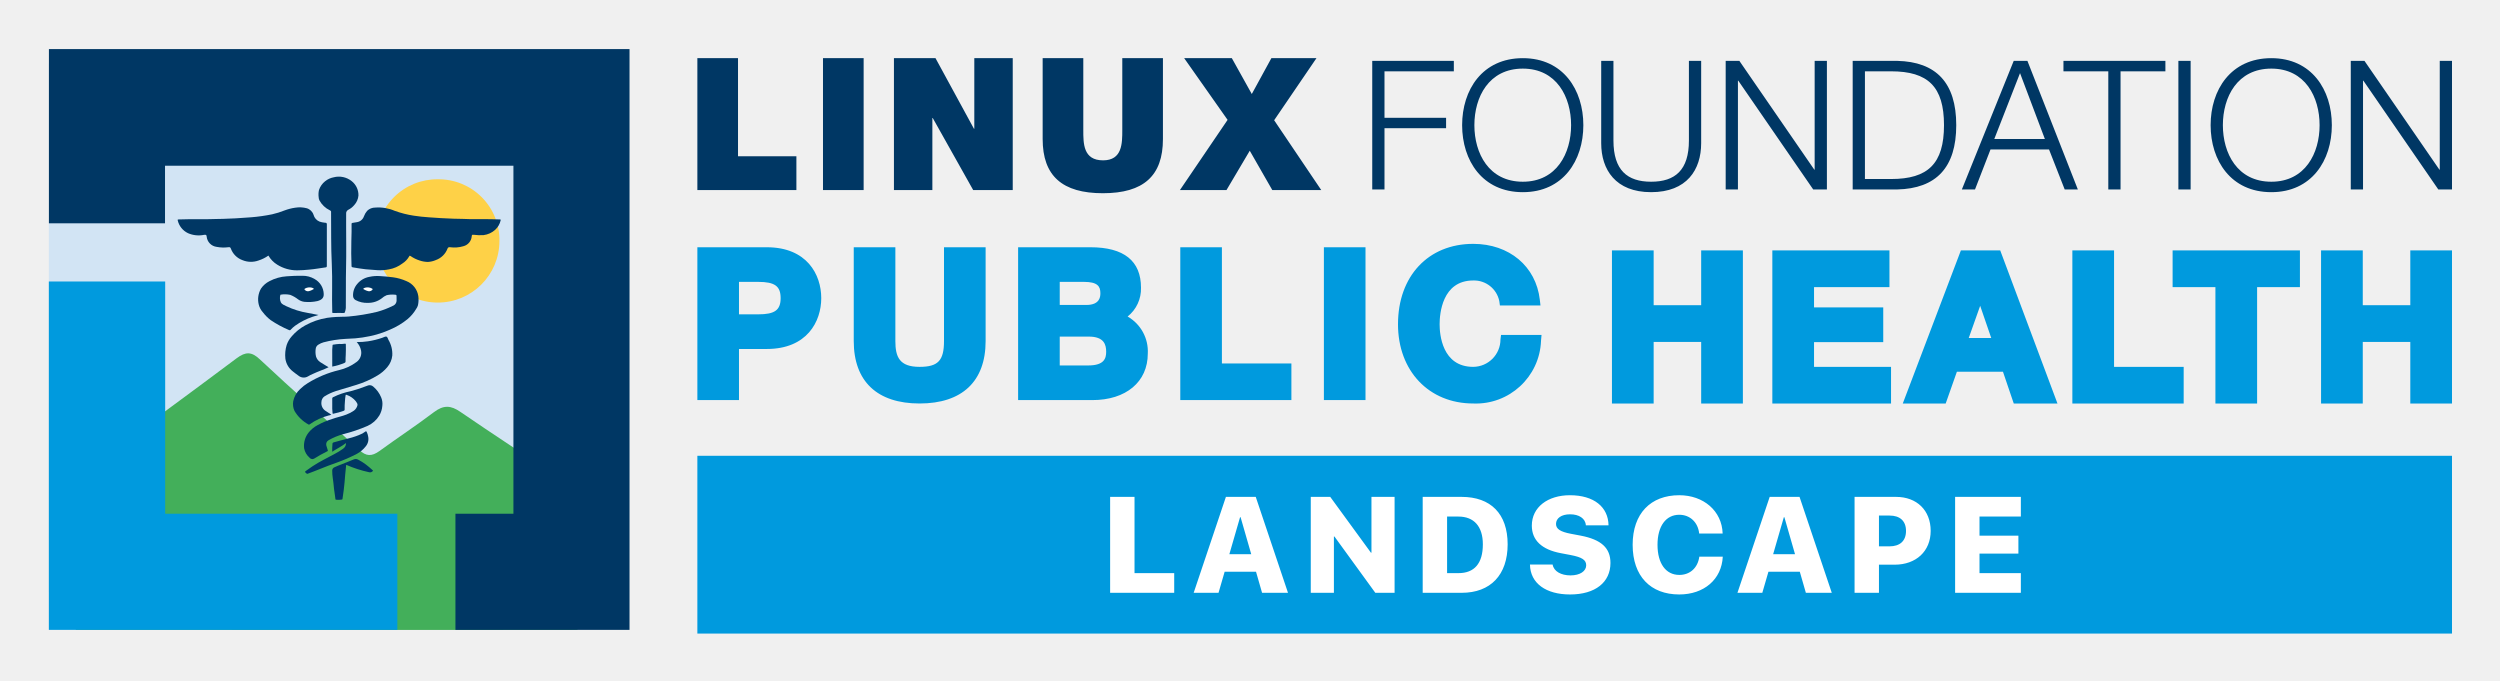
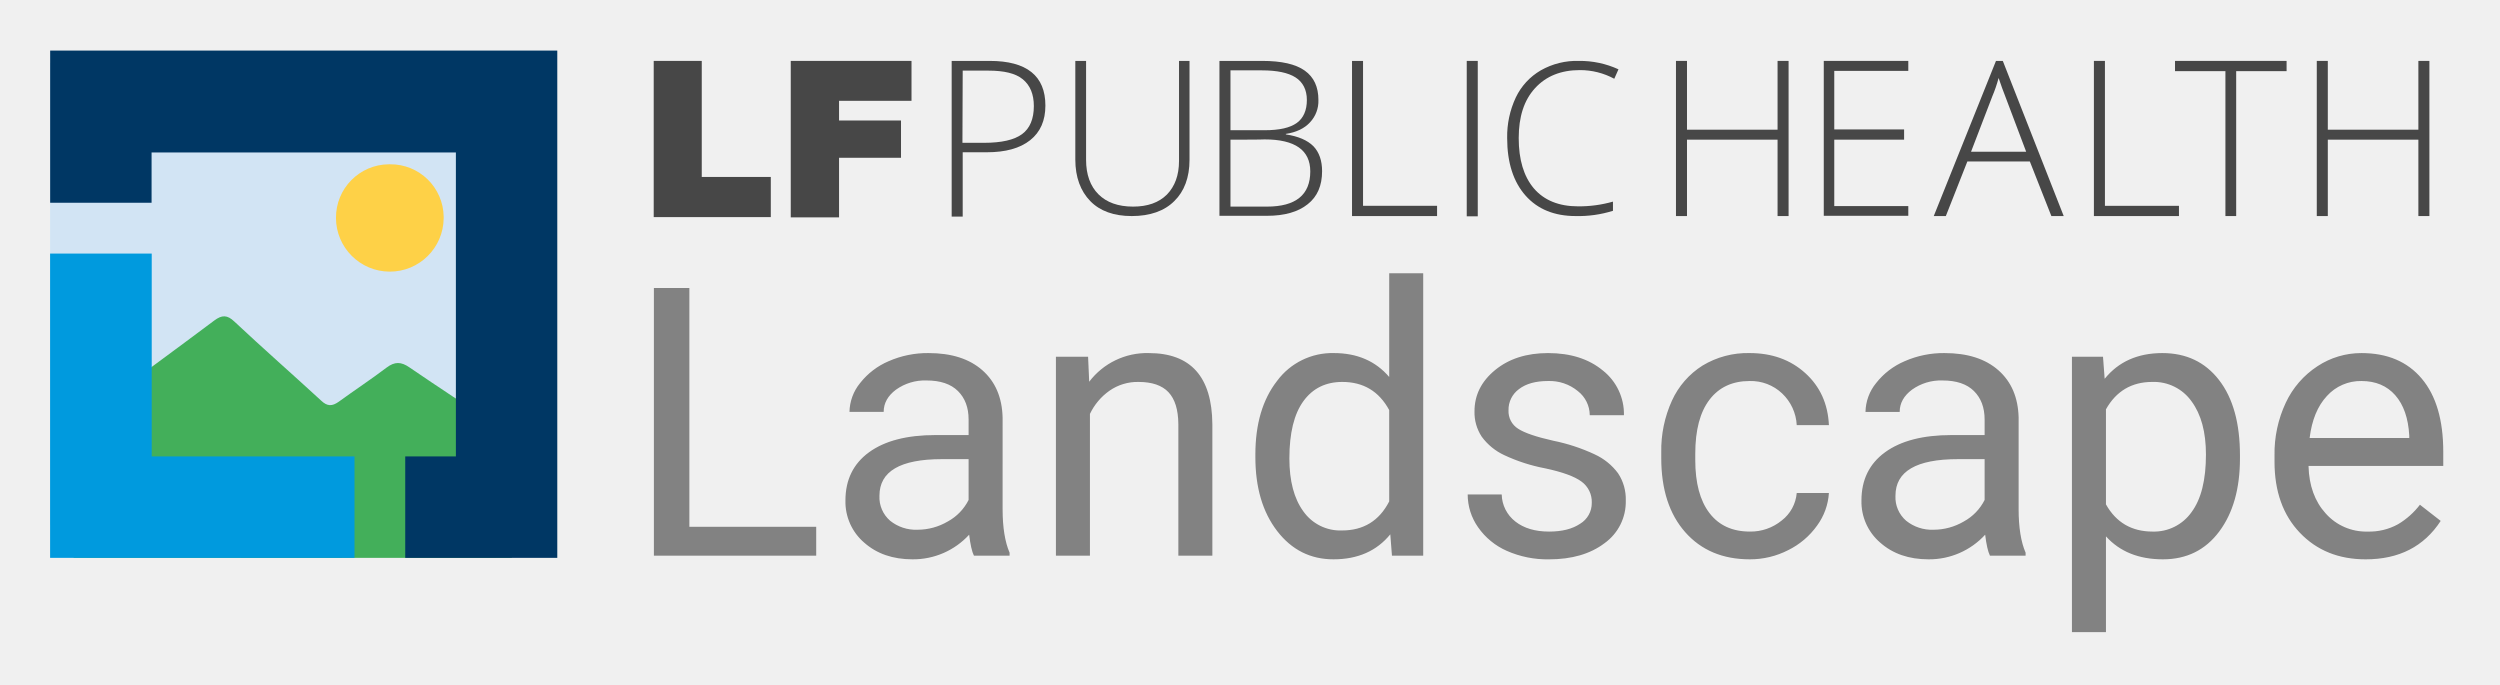
- <svg xmlns="http://www.w3.org/2000/svg" role="img" viewBox="8.03 -5.97 908.44 247.44">
+ <svg xmlns="http://www.w3.org/2000/svg" id="Layer_1" data-name="Layer 1" viewBox="0 0 941.952 257.74">
  <defs>
+     <style>.cls-1{fill:none;}.cls-2{fill:#fc0;}.cls-3{fill:#d2e4f4;}.cls-4{fill:#fed147;}.cls-5{clip-path:url(#clip-path);}.cls-6{fill:#43af5a;}.cls-7{fill:#666;opacity:0.8;isolation:isolate;}.cls-8{fill:#009ade;}.cls-9{fill:#003764;}.cls-10{fill:#474747;}</style>
    <clipPath id="clip-path">
-       <path fill="none" d="M35.568 105.037h182.308V248.78H35.568z" />
+       <rect class="cls-1" x="27.744" y="103.439" width="165.108" height="130.182" />
    </clipPath>
-     <style>.cls-2{fill:#009ade}.cls-7{fill:#003764}.cls-8{fill:#fff}</style>
  </defs>
-   <path d="M261.435 159.653h637.592v64.601H261.435z" class="cls-2" />
-   <path fill="#d2e4f4" d="M25.778 17.025H218.95v192.098H25.778z" />
+   <path class="cls-2" d="M166.521,99.583a25.272,25.272,0,1,0-.25.001Q166.396,99.584,166.521,99.583Z" />
+   <path class="cls-3" d="M18.877,23.73H193.825v173.975H18.877Z" />
  <g id="gPSyY2">
-     <path fill="#fed147" d="M167.167 59.175A22.102 22.102 0 0 1 189.513 81.631a22.401 22.401 0 0 1-44.802-.111 22.169 22.169 0 0 1 22.456-22.345z" />
-     <g clip-path="url(#clip-path)">
-       <path fill="#43af5a" d="M20.871 126.787V44.953c0-10.352 4.545-14.493 15.909-14.493H216.797c10.765 0 15.191 3.923 15.31 13.73q.179 82.215 0 164.431c0 9.916-4.904 14.275-15.909 14.275-60.046.109-119.972 0-180.017 0-10.287 0-15.31-4.686-15.31-13.948zM126.609 43.973c-28.348 0-56.697.109-84.925-.109-4.306 0-6.22.872-6.22 5.23.12 37.158.12 74.206.12 111.364 0 1.635-.837 3.814 1.435 4.577 1.914.763 3.11-1.09 4.426-1.961 17.583-12.967 35.166-25.825 52.63-38.901 3.23-2.397 5.383-2.397 8.373.436 11.842 11.115 24.162 21.902 36.123 32.908 2.512 2.397 4.545 2.397 7.296.436 6.579-4.795 13.397-9.262 19.856-14.166 3.469-2.615 6.1-2.506 9.569-.109 11.961 8.172 24.042 16.127 36.243 24.082 1.435.981 2.871 2.942 4.904 2.07s1.316-3.051 1.316-4.795q0-57.861.12-115.614c0-4.468-1.435-5.666-6.22-5.666-28.348.218-56.697.218-85.045.218z" />
+     <path class="cls-4" d="M146.927,61.903a20.017,20.017,0,0,1,20.239,19.792v0q.003.273-.001.546a20.288,20.288,0,0,1-40.575-.1,20.078,20.078,0,0,1,19.916-20.238q.211-.002.422.001Z" />
+     <g class="cls-5">
+       <path class="cls-6" d="M14.433,123.137V49.024c0-9.375,4.116-13.125,14.408-13.125H191.875c9.75,0,13.758,3.553,13.866,12.434q.163,74.459,0,148.918c0,8.98-4.441,12.928-14.408,12.928-54.381.099-108.653,0-163.034,0-9.316,0-13.866-4.244-13.866-12.632Zm95.762-75.002c-25.674,0-51.348.099-76.913-.099-3.9,0-5.633.789-5.633,4.737.108,33.652.108,67.205.108,100.857,0,1.48-.758,3.454,1.3,4.145,1.733.691,2.817-.987,4.008-1.776,15.924-11.744,31.848-23.389,47.664-35.231,2.925-2.171,4.875-2.171,7.583.395,10.724,10.066,21.882,19.836,32.715,29.803,2.275,2.171,4.116,2.171,6.608.395,5.958-4.342,12.133-8.388,17.982-12.829,3.142-2.368,5.525-2.27,8.666-.099,10.833,7.401,21.774,14.606,32.823,21.81,1.3.888,2.6,2.665,4.441,1.875s1.192-2.763,1.192-4.342q0-52.402.108-104.706c0-4.046-1.3-5.132-5.633-5.132-25.674.197-51.348.197-77.021.197Z" />
    </g>
  </g>
-   <path d="M68.054 180.706V96.318H25.778v126.59H152.42v-42.202H68.054z" class="cls-2" />
-   <path d="M236.783 11.865H25.806v63.308h42.188V54.251h126.603v126.455h-21.071v42.202h63.257V11.865z" class="cls-7" />
-   <path d="M135.784 78.27c0-1.084.005-1.982-.004-2.88-.002-.226.05-.316.34-.373.508-.099 1.024-.15 1.533-.245a3.207 3.207 0 0 0 2.633-2.158 6.637 6.637 0 0 1 1.14-1.956 4.143 4.143 0 0 1 2.961-1.2 15.033 15.033 0 0 1 7.07 1.179 35.681 35.681 0 0 0 6.97 1.772c1.797.304 3.609.437 5.424.586 1.46.12 2.921.199 4.382.293 1.541.099 3.085.123 4.623.212 1.186.068 2.369.009 3.55.077 3.504.201 7.012.01 10.515.113.908.027 1.817.072 2.726.074.316.001.366.106.301.356a6.637 6.637 0 0 1-2.008 3.444 7.747 7.747 0 0 1-4.152 1.896 17.567 17.567 0 0 1-3.615-.113c-.593-.043-.674-.012-.73.545a4.016 4.016 0 0 1-3.005 3.598 11.435 11.435 0 0 1-4.867.376c-.47-.043-.72.021-.919.484a7.072 7.072 0 0 1-4.249 4.179 8.33 8.33 0 0 1-2.884.683 9.748 9.748 0 0 1-2.994-.52 12.228 12.228 0 0 1-3.284-1.608c-.216-.155-.373-.22-.503.071a7.321 7.321 0 0 1-2.525 2.644 11.158 11.158 0 0 1-4.781 2.1 15.958 15.958 0 0 1-4.236.308c-1.421-.111-2.849-.191-4.269-.329-1.595-.154-3.163-.457-4.741-.705-.253-.04-.403-.138-.416-.446-.129-3.047-.146-6.096-.069-9.142.03-1.168.046-2.338.083-3.321zm-30.217 8.63a13.415 13.415 0 0 1-3.645 1.803 8.066 8.066 0 0 1-5.794-.145 7.03 7.03 0 0 1-4.232-4.256c-.157-.432-.434-.501-.853-.44a13.177 13.177 0 0 1-4.277-.123 4.168 4.168 0 0 1-3.642-3.766c-.071-.625-.235-.687-.94-.606a9.66 9.66 0 0 1-5.842-.607 6.861 6.861 0 0 1-3.745-4.707c-.069-.323.187-.273.404-.283 2.699-.123 5.399-.094 8.1-.097 1.042-.001 2.087.042 3.125-.01 1.603-.081 3.208-.037 4.809-.103 1.542-.064 3.085-.112 4.626-.19 1.896-.096 3.789-.239 5.68-.388a63.993 63.993 0 0 0 7.561-1.074 30.075 30.075 0 0 0 4.505-1.405 18.355 18.355 0 0 1 3.923-1.006 10.109 10.109 0 0 1 4.177.207 3.671 3.671 0 0 1 2.459 2.389 3.696 3.696 0 0 0 2.152 2.454 7.992 7.992 0 0 0 1.927.406c.365.036.758-.015.755.553q-.04 7.588-.006 15.176a.447.447 0 0 1-.458.511c-1.972.266-3.923.644-5.916.808-1.46.12-2.922.278-4.383.262a13.482 13.482 0 0 1-7.285-2.072 9.305 9.305 0 0 1-3.186-3.289zm54.474 14.754a6.938 6.938 0 0 0-4.29-5.458 17.604 17.604 0 0 0-4.895-1.401c-1.591-.238-3.19-.311-4.786-.445a13.55 13.55 0 0 0-3.83.281 7.451 7.451 0 0 0-4.429 2.613 6.241 6.241 0 0 0-1.488 4.352 1.773 1.773 0 0 0 .892 1.461 8.671 8.671 0 0 0 4.528 1.031 8.119 8.119 0 0 0 4.998-1.648 5.966 5.966 0 0 1 1.79-1.14 8.997 8.997 0 0 1 2.81-.2c.791.037.789.065.789.758a11.07 11.07 0 0 0 .006 1.126 2.12 2.12 0 0 1-1.417 2.207 30.621 30.621 0 0 1-5.636 2.149 72.648 72.648 0 0 1-10.332 1.7c-1.506.145-3.013.047-4.52.157-1.098.08-2.193.145-3.279.317a24.358 24.358 0 0 0-8.086 2.804 17.317 17.317 0 0 0-4.819 3.919 9.173 9.173 0 0 0-1.84 3.13 12.423 12.423 0 0 0-.482 4.982 7.09 7.09 0 0 0 2.742 4.662c.625.554 1.358 1.009 2.021 1.531a3.003 3.003 0 0 0 3.453.261 13.015 13.015 0 0 1 1.87-.944c1.818-.878 3.784-1.477 5.622-2.382-1.033-.652-2.109-1.228-3.108-1.906a3.723 3.723 0 0 1-1.464-1.992 7.462 7.462 0 0 1-.122-2.715 1.993 1.993 0 0 1 .982-1.598 6.929 6.929 0 0 1 1.868-.844 39.984 39.984 0 0 1 8.019-1.255c1.174-.069 2.348-.142 3.523-.193a41.861 41.861 0 0 0 5.108-.754 35.541 35.541 0 0 0 7.526-2.413 26.19 26.19 0 0 0 6.296-3.762A14.136 14.136 0 0 0 159.247 106.29a4.075 4.075 0 0 0 .664-1.362 9.761 9.761 0 0 0 .13-3.274z" class="cls-7" />
-   <path d="M137.639 118.329a24.592 24.592 0 0 0 4.099-.275 29.125 29.125 0 0 0 5.223-1.284c.485-.161 1.021-.516 1.441-.429.459.096.54.74.766 1.151a10.107 10.107 0 0 1 1.411 5.733 7.717 7.717 0 0 1-1.838 4.245 13.735 13.735 0 0 1-3.557 3.008 34.066 34.066 0 0 1-7.693 3.417c-2.483.779-4.997 1.48-7.479 2.26a19.098 19.098 0 0 0-4.089 1.916 2.569 2.569 0 0 0-1.099 2.074 3.341 3.341 0 0 0 1.693 3.309c.609.421 1.221.839 1.89 1.245a2.257 2.257 0 0 1-.945.304 20.567 20.567 0 0 0-6.867 3.198.411.411 0 0 1-.549.032 13.316 13.316 0 0 1-4.99-4.864 5.92 5.92 0 0 1-.478-3.542 8.213 8.213 0 0 1 2.495-4.397 15.11 15.11 0 0 1 2.807-2.195 38.637 38.637 0 0 1 11.409-4.73 16.988 16.988 0 0 0 6.258-2.904 4.146 4.146 0 0 0 1.684-4.202 6.282 6.282 0 0 0-1.59-3.072zm-6.624-10.576c-.622-0-1.244-.015-1.864.006-.322.011-.432-.095-.388-.364a.516.516 0 0 0 0-.098c-.188-5.739.121-11.487-.165-17.217-.317-6.369-.2-12.734-.264-19.1-.003-.342-.249-.421-.483-.551a8.419 8.419 0 0 1-3.697-3.496 2.655 2.655 0 0 1-.332-1.255 7.558 7.558 0 0 1 .112-2.586 6.858 6.858 0 0 1 2.23-3.2 6.986 6.986 0 0 1 3.113-1.435 7.443 7.443 0 0 1 6.498 1.354 6.467 6.467 0 0 1 2.508 5.26 5.801 5.801 0 0 1-1.53 3.476 6.47 6.47 0 0 1-2.125 1.689 1.484 1.484 0 0 0-.815 1.568c-.028 1.256-.008 2.513-.008 3.77 0 5.255.099 10.512-.027 15.764-.117 4.876-.012 9.75-.085 14.625a5.798 5.798 0 0 1-.356 1.554c-.063.211-.233.245-.457.24-.621-.012-1.243-.004-1.865-.004z" class="cls-7" />
-   <path d="M128.762 141.018c.001-.702.012-1.404-.005-2.105a.571.571 0 0 1 .357-.579 25.612 25.612 0 0 1 6.37-2.158 51.159 51.159 0 0 0 6.093-2.015 1.927 1.927 0 0 1 2.069.332 10.246 10.246 0 0 1 2.884 3.923 6.029 6.029 0 0 1 .43 3.098 8.12 8.12 0 0 1-1.094 3.495 9.664 9.664 0 0 1-4.259 3.776 56.529 56.529 0 0 1-8.947 3.027 22.922 22.922 0 0 0-5.196 2.165 1.687 1.687 0 0 0-.854 1.955c.159.558.324 1.116.514 1.667.066.193.103.29-.149.412a51.186 51.186 0 0 0-4.787 2.665 1.278 1.278 0 0 1-1.649-.304 6.013 6.013 0 0 1-2.001-3.439 7.732 7.732 0 0 1 1.688-5.793 10.323 10.323 0 0 1 3.212-2.628 27.559 27.559 0 0 1 5.39-2.264c1.64-.61 3.399-.915 5.026-1.561a11.934 11.934 0 0 0 2.828-1.468 3.487 3.487 0 0 0 1.243-1.934c.132-.514-.303-.994-.599-1.45a7.281 7.281 0 0 0-3.359-2.325c-.384-.176-.346.153-.366.281a15.345 15.345 0 0 0-.223 1.97 27.432 27.432 0 0 0-.117 3.065c.024.271-.091.396-.366.498a27.054 27.054 0 0 1-3.744 1.04c-.311.067-.255-.115-.282-.276a21.038 21.038 0 0 1-.107-3.068zm-4.99-32.536c-.806.243-1.493.418-2.153.654a24.483 24.483 0 0 0-6.374 3.271 11.413 11.413 0 0 0-1.595 1.443.452.452 0 0 1-.625.105 39.491 39.491 0 0 1-6.618-3.589 14.866 14.866 0 0 1-2.868-2.879 6.403 6.403 0 0 1-1.476-2.748 7.851 7.851 0 0 1 .803-5.84 8.149 8.149 0 0 1 3.055-2.687 15.473 15.473 0 0 1 6.32-1.783c1.886-.169 3.775-.195 5.667-.191a8.406 8.406 0 0 1 4.475 1.203 6.396 6.396 0 0 1 3.281 5.417c.068 1.468-.803 2.173-2.307 2.581a15.09 15.09 0 0 1-4.763.267 4.882 4.882 0 0 1-2.234-.888 11.19 11.19 0 0 0-2.89-1.647 9.303 9.303 0 0 0-3.392-.079c-.139.013-.172.077-.191.188a3.902 3.902 0 0 0 .202 2.607c.407.767 1.26 1.022 1.98 1.405a29.215 29.215 0 0 0 7.897 2.46c1.219.252 2.446.47 3.807.729z" class="cls-7" />
-   <path d="M133.778 155.016c-1.573 1.211-3.322 2.046-5.038 3.161a26.857 26.857 0 0 1 .113-3.015c.053-.247.185-.313.396-.375 1.836-.541 3.7-.999 5.555-1.483a24.863 24.863 0 0 0 4.936-1.759 7.399 7.399 0 0 0 1.04-.686c.24-.177.351-.137.492.101a5.729 5.729 0 0 1 .54 1.707 4.172 4.172 0 0 1-.926 3.611 10.052 10.052 0 0 1-3.09 2.62 58.18 58.18 0 0 1-7.64 3.327c-1.906.701-3.83 1.366-5.693 2.159-1.521.648-3.088 1.2-4.637 1.791-.411.157-.41-.184-.571-.28-.53-.318-.519-.427-.011-.794q1.132-.817 2.294-1.601c2.578-1.747 5.465-3.058 8.198-4.586a24.455 24.455 0 0 0 2.881-1.766 2.473 2.473 0 0 0 1.161-2.132zm.043 7.936c-.152 1.211-.254 2.415-.361 3.62-.162 1.833-.262 3.67-.521 5.497-.152 1.069-.27 2.142-.448 3.209-.021.129-.001.227-.209.275a7.634 7.634 0 0 1-2.116.068c-.34-.018-.276-.401-.298-.629-.142-1.478-.474-2.935-.576-4.418-.126-1.851-.581-3.674-.546-5.542a1.276 1.276 0 0 1 .856-1.228c1.687-.788 3.49-1.35 5.193-2.109.625-.279 1.253-.548 1.909-.778a1.736 1.736 0 0 1 1.467.132 20.466 20.466 0 0 1 2.779 1.742c.898.64 1.675 1.398 2.498 2.111.187.162.154.204-.025.371a1.269 1.269 0 0 1-1.304.346 43.66 43.66 0 0 1-8.123-2.614c-.049-.02-.102-.031-.174-.052zm-5.059-35.716c0-2.058.015-4.081-.01-6.103a14.599 14.599 0 0 0 .119-1.597c-.035-.288.259-.269.402-.289a16.389 16.389 0 0 1 2.039-.231 8.894 8.894 0 0 0 1.96-.086c.262-.064.435.002.43.317-.019 1.224.066 2.453-.033 3.671-.067.83-.068 1.657-.074 2.484-.002.277-.13.379-.38.496a20.521 20.521 0 0 1-4.453 1.339z" class="cls-7" />
-   <path d="M140.029 99.052c.081-.118.139-.309.252-.339a3.354 3.354 0 0 1 3.012.199c.32.234.013.496-.262.682-.705.479-1.511.339-3.002-.543zm-17.967 0c-.081-.118-.139-.309-.252-.339a3.354 3.354 0 0 0-3.012.199c-.32.234-.013.496.262.682.705.479 1.511.339 3.002-.543z" class="cls-8" />
-   <path d="M276.56 120.84h10.104c14.606 0 19.789-9.956 19.789-18.482s-5.183-18.482-19.789-18.482h-25.229v55.539h15.125zm0-24.382h6.986c6.014 0 8.147 1.544 8.147 5.899 0 4.352-2.132 5.896-8.147 5.896h-6.986zm74.497 21.5c0 7.101-2.156 9.379-8.872 9.379-7.328 0-8.801-3.589-8.801-9.379V83.876h-15.125v34.083c0 14.633 8.497 22.69 23.926 22.69 15.473 0 23.995-8.057 23.995-22.69V83.876h-15.123zm66.724-8.905a12.903 12.903 0 0 0 4.861-10.47c0-9.76-6.193-14.708-18.407-14.708h-26.246v55.539H404.958c12.242 0 20.151-6.628 20.151-16.886a14.592 14.592 0 0 0-7.328-13.476zm-7.795 12.821c0 2.451-.778 4.955-6.552 4.955h-10.321v-10.489h10.54c5.613 0 6.333 2.956 6.333 5.533zm-16.873-17.03v-8.387h8.795c4.957 0 5.972 1.633 5.972 4.084 0 1.064 0 4.303-5.098 4.303zM477.293 126.106h-25.251v-42.23h-15.124v55.54h40.375v-13.31zm11.805-42.23h15.125v55.539h-15.125zm64.376 31.852l-.208 1.629a9.984 9.984 0 0 1-9.902 9.98c-11.331 0-12.211-11.844-12.211-15.475 0-3.732.88-15.911 12.211-15.911a9.377 9.377 0 0 1 9.47 7.463l.226 1.606h14.742l-.239-2.079c-1.396-12.142-11.121-20.299-24.199-20.299-16.35 0-27.334 11.742-27.334 29.22 0 16.949 11.239 28.787 27.334 28.787a23.69 23.69 0 0 0 24.634-22.707q.004-.09.007-.18l.182-2.034zM626.197 104.94h-17.27V85.023h-15.154v55.644h15.154v-22.391h17.27v22.391h15.154V85.023h-15.154v19.917zm41.011 13.411h25.149v-12.609h-25.149V98.36h27.404V85.023h-42.558v55.644h43.136v-13.332h-27.982v-8.984zm53.362-33.328l-21.122 55.646h15.594l4.072-11.559h16.746l3.928 11.559h15.884l-20.811-55.646zm11.031 31.84h-8.182l4.158-11.716zm44.627-31.84h-15.154v55.644h40.45v-13.332h-25.296V85.023zm21.276 13.337h15.553v42.307h15.154V98.36h15.557V85.023h-46.264V98.36zm86.37 6.58h-17.271V85.023h-15.154v55.644h15.154v-22.391h17.271v22.391h15.154V85.023h-15.154v19.917z" class="cls-2" />
-   <path d="M434.708 209.441h-23.285v-34.855h8.865V202.292h14.42zm29.728-7.657h-11.4l-2.222 7.657h-9.034l11.715-34.855h10.845l11.716 34.855h-9.421zm-9.686-6.377h7.947l-3.865-13.43h-.193zm29.582 14.034v-34.855h7.077l14.783 20.266h.193v-20.266h8.405v34.855h-7.005l-14.855-20.459h-.192v20.459zm54.824-34.855c10.532 0 16.716 6.111 16.716 17.223 0 11.135-6.208 17.633-16.716 17.633H525.002v-34.855zm-5.289 27.706h4.13c5.773 0 8.865-3.503 8.865-10.459 0-6.546-3.261-10.097-8.865-10.097h-4.13zm38.351-3.116c.41 2.488 3.092 3.938 6.497 3.938 3.455 0 5.701-1.546 5.701-3.672 0-1.933-1.498-2.923-5.628-3.72l-3.575-.677c-6.956-1.304-10.556-4.71-10.556-10.023 0-6.716 5.821-11.039 13.841-11.039 8.768 0 13.938 4.3 14.034 10.942h-8.237c-.145-2.513-2.512-4.01-5.725-4.01s-5.121 1.449-5.121 3.502c0 1.836 1.595 2.851 5.387 3.575l3.575.676c7.439 1.426 10.821 4.445 10.821 9.928 0 7.005-5.483 11.449-14.687 11.449-8.695 0-14.444-4.01-14.564-10.869zM601.294 192.002c0-11.377 6.546-18.02 16.932-18.02 8.817 0 15.508 5.677 15.773 13.913h-8.526c-.435-4.106-3.357-6.812-7.247-6.812-4.83 0-7.898 4.13-7.898 10.894 0 6.836 3.044 10.966 7.923 10.966 3.889 0 6.715-2.56 7.271-6.642h8.526c-.41 8.284-6.835 13.743-15.821 13.743-10.435-0-16.932-6.643-16.932-18.043zm60.741 9.782h-11.4l-2.223 7.657h-9.034l11.715-34.855h10.846l11.715 34.855h-9.42zm-9.686-6.377h7.946l-3.864-13.43h-.193zm44.68-20.821c7.488 0 12.561 4.855 12.561 12.344 0 7.439-5.338 12.294-13.092 12.294h-5.7v10.218h-8.865v-34.855zm-6.231 17.972h3.84c3.769 0 5.99-1.957 5.99-5.604 0-3.623-2.222-5.579-5.941-5.579h-3.889zm51.562 16.884h-23.889v-34.855h23.889v7.15h-15.023v6.932h14.13v6.522h-14.13v7.102h15.023z" class="cls-8" />
-   <path d="M261.435 15.165H276.206v35.65h21.215V63.101h-35.986zm45.65 0h14.771v47.936h-14.771zm25.78 0h15.105L361.935 40.812h.135V15.165h13.964v47.936h-14.367l-14.703-26.184h-.135V63.101h-13.964zm97.747 29.407c0 13.36-7.049 19.671-21.82 19.671-14.77 0-21.886-6.311-21.886-19.671V15.165h14.77v26.117c0 4.834-.067 11.011 7.184 11.011 6.983 0 6.983-6.177 6.983-11.011V15.165h14.77zm23.494-6.982L438.329 15.165h17.321l7.251 13.025 7.117-13.025h16.381l-15.374 22.558L488.144 63.101h-17.791l-8.19-14.3-8.46 14.3H436.784zm52.564-21.443h29.648v3.796h-25.198v16.886h22.383v3.796h-22.383v22.252h-4.449zm54.719-.981c14.661 0 21.991 11.519 21.991 24.347 0 12.828-7.33 24.347-21.991 24.347-14.727 0-22.057-11.519-22.057-24.347 0-12.828 7.33-24.347 22.057-24.347zm0 44.898c12.304 0 17.54-10.341 17.54-20.551 0-10.21-5.236-20.551-17.54-20.551-12.37 0-17.606 10.342-17.606 20.551 0 10.21 5.236 20.551 17.606 20.551zm28.48-43.917h4.449V45.075c0 10.799 5.04 14.988 13.679 14.988 8.706 0 13.744-4.189 13.744-14.988V16.146h4.451V46.057c0 9.621-5.17 17.802-18.195 17.802-12.893 0-18.129-8.181-18.129-17.802zm45.232 0h4.974l27.227 39.532h.13V16.146h4.451v46.731h-4.974l-27.227-39.532h-.13v39.532h-4.451zm46.15 0h16.165c14.138.327 21.468 7.92 21.468 23.365 0 15.446-7.33 23.038-21.468 23.365h-16.165zM685.7 59.081h9.491c13.417 0 19.242-5.563 19.242-19.569s-5.825-19.569-19.242-19.569H685.7zm54.069-42.935h4.974l18.327 46.731h-4.777l-5.694-14.53h-21.27l-5.63 14.53h-4.777zm-7.068 28.405h18.391l-9.032-23.954zm25.139-28.405h37.044v3.796H778.587v42.935h-4.451V19.942h-16.297zm41.762 0h4.451v46.731h-4.451zm33.772-.981c14.661 0 21.991 11.519 21.991 24.347 0 12.828-7.33 24.347-21.991 24.347-14.727 0-22.057-11.519-22.057-24.347 0-12.828 7.33-24.347 22.057-24.347zm0 44.898c12.304 0 17.54-10.341 17.54-20.551 0-10.21-5.236-20.551-17.54-20.551-12.37 0-17.606 10.342-17.606 20.551 0 10.21 5.236 20.551 17.606 20.551zm28.872-43.917h4.974l27.227 39.532h.13V16.146h4.451v46.731h-4.974L866.827 23.345h-.13v39.532h-4.451z" class="cls-7" />
+   <path class="cls-7" d="M259.74,108.513H246.372v100.846h61.159V198.485H259.74V108.513Zm118.024,48.831q-.278-11.359-7.619-17.836-7.342-6.475-20.293-6.476a36.354,36.354,0,0,0-14.997,3.047,27.191,27.191,0,0,0-10.805,8.277,17.681,17.681,0,0,0-3.983,10.84h12.883q0-4.916,4.641-8.381a18.684,18.684,0,0,1,11.497-3.464q7.827,0,11.844,3.984,4.016,3.984,4.017,10.7v5.888H352.482q-16.139,0-25.038,6.476-8.901,6.477-8.9,18.181a20.277,20.277,0,0,0,7.098,15.896q7.099,6.268,18.181,6.267a28.585,28.585,0,0,0,21.333-9.281q.692,5.681,1.801,7.896h13.437v-1.109q-2.632-6.093-2.631-16.415Zm-12.814,31.029a18.859,18.859,0,0,1-7.825,8.103,22.523,22.523,0,0,1-11.43,3.118,15.431,15.431,0,0,1-10.32-3.396,11.662,11.662,0,0,1-4.017-9.419q0-13.782,23.55-13.783h10.042Zm67.878-55.341a27.307,27.307,0,0,0-22.442,10.805l-.416-9.42H397.851v74.942h12.812v-53.4a22.574,22.574,0,0,1,7.343-8.727,18.495,18.495,0,0,1,10.943-3.325q7.688,0,11.325,3.879,3.636,3.88,3.706,11.982v49.592h12.812v-49.522q-.207-26.805-23.964-26.805Zm90.595,9.004q-7.688-9.004-20.847-9.004a25.843,25.843,0,0,0-21.403,10.493q-8.174,10.493-8.173,27.74v.969q0,17.18,8.208,27.844,8.207,10.666,21.228,10.665,13.714,0,21.402-9.42l.623,8.035h11.775V102.971H523.423Zm0,46.891Q517.813,199.872,505.623,199.87a17.013,17.013,0,0,1-14.546-7.203q-5.265-7.203-5.264-19.948,0-14.268,5.264-21.541,5.262-7.273,14.683-7.273,11.911,0,17.661,10.597Zm77.436-17.73a69.16,69.16,0,0,0-15.549-5.126q-9.595-2.145-13.264-4.502a7.77,7.77,0,0,1-3.67-6.996,9.593,9.593,0,0,1,3.947-7.965q3.948-3.047,10.944-3.048a16.743,16.743,0,0,1,11.255,3.81,11.568,11.568,0,0,1,4.467,9.073h12.883a20.901,20.901,0,0,0-7.931-16.83q-7.933-6.579-20.675-6.58-12.122,0-19.913,6.373-7.793,6.373-7.793,15.585a16.563,16.563,0,0,0,2.737,9.559,21.969,21.969,0,0,0,8.45,6.925,64.531,64.531,0,0,0,15.446,4.987q9.73,2.078,13.645,4.953a9.437,9.437,0,0,1,3.913,8.069,9.046,9.046,0,0,1-4.397,7.862q-4.399,2.945-11.671,2.944-7.896,0-12.71-3.775a13.262,13.262,0,0,1-5.159-10.216H552.997a21.446,21.446,0,0,0,3.914,12.363,25.894,25.894,0,0,0,10.84,8.9,37.747,37.747,0,0,0,15.93,3.187q12.812,0,20.848-6.06a19.178,19.178,0,0,0,8.034-16.104,17.633,17.633,0,0,0-2.874-10.216,22.686,22.686,0,0,0-8.832-7.168Zm43.254-20.606q5.366-7.03,15.134-7.031a17.131,17.131,0,0,1,12.224,4.676,17.664,17.664,0,0,1,5.506,11.948h12.121q-.555-12.051-8.9-19.601-8.347-7.55-20.952-7.551a32.758,32.758,0,0,0-17.766,4.71,30.591,30.591,0,0,0-11.532,13.228,45.115,45.115,0,0,0-4.018,19.464v2.147q0,17.731,9.04,27.948,9.038,10.217,24.345,10.215a31.489,31.489,0,0,0,14.442-3.463,29.206,29.206,0,0,0,10.908-9.281,23.247,23.247,0,0,0,4.433-12.259h-12.121a14.624,14.624,0,0,1-5.678,10.389,18.458,18.458,0,0,1-11.983,4.156q-9.906,0-15.238-6.995-5.335-6.995-5.333-19.948V170.918q0-13.298,5.367-20.328Zm116.466,6.754q-.278-11.359-7.62-17.836-7.342-6.475-20.293-6.476a36.354,36.354,0,0,0-14.996,3.047,27.182,27.182,0,0,0-10.805,8.277,17.682,17.682,0,0,0-3.984,10.84h12.883q0-4.916,4.641-8.381a18.685,18.685,0,0,1,11.498-3.464q7.826,0,11.843,3.984t4.018,10.7v5.888H735.298q-16.139,0-25.039,6.476-8.9,6.477-8.9,18.181a20.277,20.277,0,0,0,7.099,15.896q7.099,6.268,18.18,6.267a28.587,28.587,0,0,0,21.334-9.281q.69,5.681,1.801,7.896h13.437v-1.109q-2.634-6.093-2.632-16.415Zm-12.812,31.029a18.866,18.866,0,0,1-7.827,8.103,22.522,22.522,0,0,1-11.429,3.118,15.432,15.432,0,0,1-10.321-3.396,11.662,11.662,0,0,1-4.016-9.419q0-13.782,23.549-13.783h10.043Zm66.976-55.341q-13.921,0-21.748,9.697l-.623-8.312h-11.705V238.172h12.814V202.087q7.825,8.658,21.471,8.656,13.367,0,21.195-10.458,7.825-10.458,7.826-27.567V171.542q-0-18.146-7.862-28.33-7.862-10.181-21.367-10.181Zm10.978,59.947a17.32,17.32,0,0,1-14.649,7.308q-11.842,0-17.592-10.252V154.225q5.818-10.32,17.454-10.321a17.404,17.404,0,0,1,14.822,7.342q5.403,7.343,5.403,20.017,0,14.408-5.438,21.714Zm64.034-59.947a29.949,29.949,0,0,0-16.588,4.953,33.217,33.217,0,0,0-11.913,13.714,44.975,44.975,0,0,0-4.26,19.913v2.355q0,16.762,9.559,26.77,9.558,10.01,24.796,10.008,18.839,0,28.258-14.475l-7.825-6.095a28.874,28.874,0,0,1-8.243,7.342,22.32,22.32,0,0,1-11.498,2.77,20.356,20.356,0,0,1-15.758-6.822q-6.198-6.822-6.475-17.905H920.576v-5.334q0-17.938-8.105-27.567-8.102-9.627-22.717-9.627Zm18.008,31.999H870.222q1.247-10.182,6.511-15.826a17.094,17.094,0,0,1,13.021-5.646q8.033,0,12.744,5.368,4.709,5.369,5.264,15.133Z" />
+   <path class="cls-8" d="M57.165,171.969V95.542H18.877v114.647H133.571V171.969Z" />
+   <path class="cls-9" d="M209.975,19.057H18.903V76.392h38.208V57.444H171.769V171.969h-19.083v38.22h57.289Z" />
+   <polygon class="cls-10" points="246.307 22.95 264.408 22.95 264.408 66.669 290.422 66.669 290.422 81.803 246.307 81.803 246.307 22.95" />
+   <polygon class="cls-10" points="298.038 22.95 343.439 22.95 343.439 37.985 316.139 37.985 316.139 45.403 339.483 45.403 339.483 59.449 316.139 59.449 316.139 81.902 297.939 81.902 297.939 22.95 298.038 22.95" />
+   <path class="cls-10" d="M393.884,39.765c0,5.638-1.879,9.99-5.737,13.056s-9.298,4.55-16.321,4.55h-9.1V81.605h-4.154v-58.655h14.342C386.862,22.95,393.884,28.588,393.884,39.765ZM362.628,53.811H370.739c6.627,0,11.375-1.088,14.342-3.264s4.451-5.737,4.451-10.584q0-6.677-4.154-10.089c-2.77-2.275-7.122-3.264-12.958-3.264h-9.693l-.099,27.201Z" />
+   <path class="cls-10" d="M448.187,22.95v37.29c0,6.627-1.978,11.869-5.737,15.529-3.759,3.759-9.199,5.638-16.024,5.638-6.726,0-11.968-1.879-15.628-5.638s-5.638-9.001-5.638-15.628V22.95h4.055v37.29c0,5.539,1.583,9.891,4.649,12.958s7.418,4.649,13.056,4.649c5.44,0,9.693-1.484,12.76-4.55,2.967-3.066,4.55-7.221,4.55-12.661V22.95Z" />
+   <path class="cls-10" d="M459.562,22.95h16.024c7.221,0,12.562,1.187,16.024,3.66s5.143,6.133,5.143,11.078a11.656,11.656,0,0,1-3.165,8.408c-2.077,2.275-5.143,3.759-9.1,4.352v.198q6.973,1.039,10.386,4.451c2.176,2.275,3.264,5.44,3.264,9.397,0,5.44-1.78,9.595-5.44,12.463-3.561,2.868-8.704,4.352-15.232,4.352H459.463V22.95ZM463.618,49.063h12.958c5.44,0,9.496-.89,12.067-2.77,2.473-1.78,3.759-4.748,3.759-8.605s-1.484-6.726-4.253-8.506S481.125,26.511,475.487,26.511H463.618V49.063Zm0,3.561V77.846h13.749c10.88,0,16.321-4.451,16.321-13.254,0-8.012-5.737-12.067-17.211-12.067C476.476,52.624,463.618,52.624,463.618,52.624Z" />
+   <path class="cls-10" d="M509.414,81.407V22.95h4.154V77.55h27.893v3.858Z" />
+   <path class="cls-10" d="M552.639,81.506V22.95h4.154V81.506Z" />
+   <path class="cls-10" d="M595.27,26.412q-10.683,0-16.914,6.825c-4.154,4.55-6.133,10.781-6.133,18.793,0,8.111,1.879,14.441,5.737,18.991,3.858,4.451,9.397,6.726,16.617,6.726A46.486,46.486,0,0,0,607.733,75.967v3.462a43.625,43.625,0,0,1-14.046,1.978c-8.012,0-14.342-2.572-18.892-7.715s-6.924-12.364-6.924-21.662a34.581,34.581,0,0,1,3.264-15.331,23.471,23.471,0,0,1,9.397-10.188,27.343,27.343,0,0,1,14.342-3.561,34.807,34.807,0,0,1,14.936,3.165l-1.583,3.561A27.095,27.095,0,0,0,595.27,26.412Z" />
+   <path class="cls-10" d="M673.905,81.407h-4.154V52.624H635.626v28.784H631.472V22.95h4.154V48.865h34.125V22.95h4.154Z" />
+   <path class="cls-10" d="M719.01,81.308H687.16V22.95h31.85v3.759H691.116V48.766h26.311v3.858H691.116V77.649h27.893Z" />
+   <path class="cls-10" d="M764.806,60.834H741.265L733.154,81.407H728.604l23.442-58.457h2.572l22.948,58.457h-4.649Zm-22.156-3.66h20.772l-7.913-20.969c-.692-1.682-1.484-3.956-2.473-6.825a51.362,51.362,0,0,1-2.374,6.924Z" />
+   <path class="cls-10" d="M788.941,81.506V22.95h4.154V77.55h27.893v3.858H788.941Z" />
+   <path class="cls-10" d="M842.551,81.407h-4.055V26.808H819.504V22.95h42.038V26.808h-18.991V81.407Z" />
+   <path class="cls-10" d="M915.351,81.407h-4.154V52.624H877.072v28.784h-4.154V22.95h4.154V48.865h34.125V22.95h4.154V81.407Z" />
</svg>
